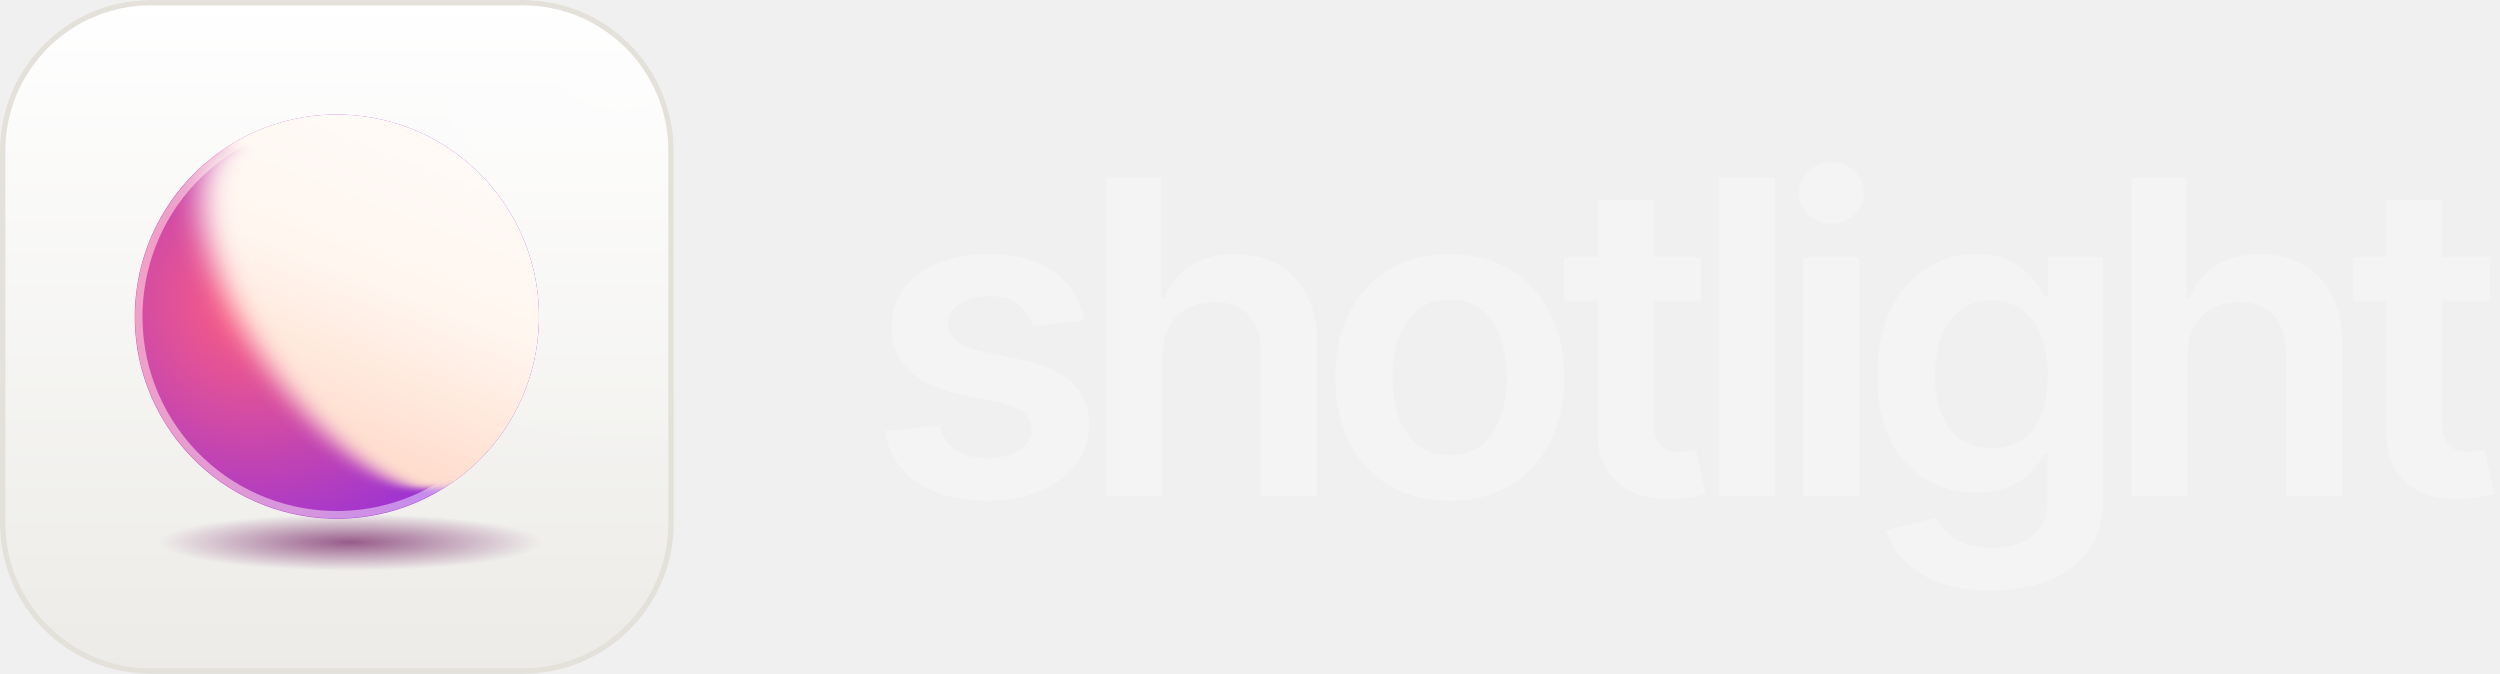
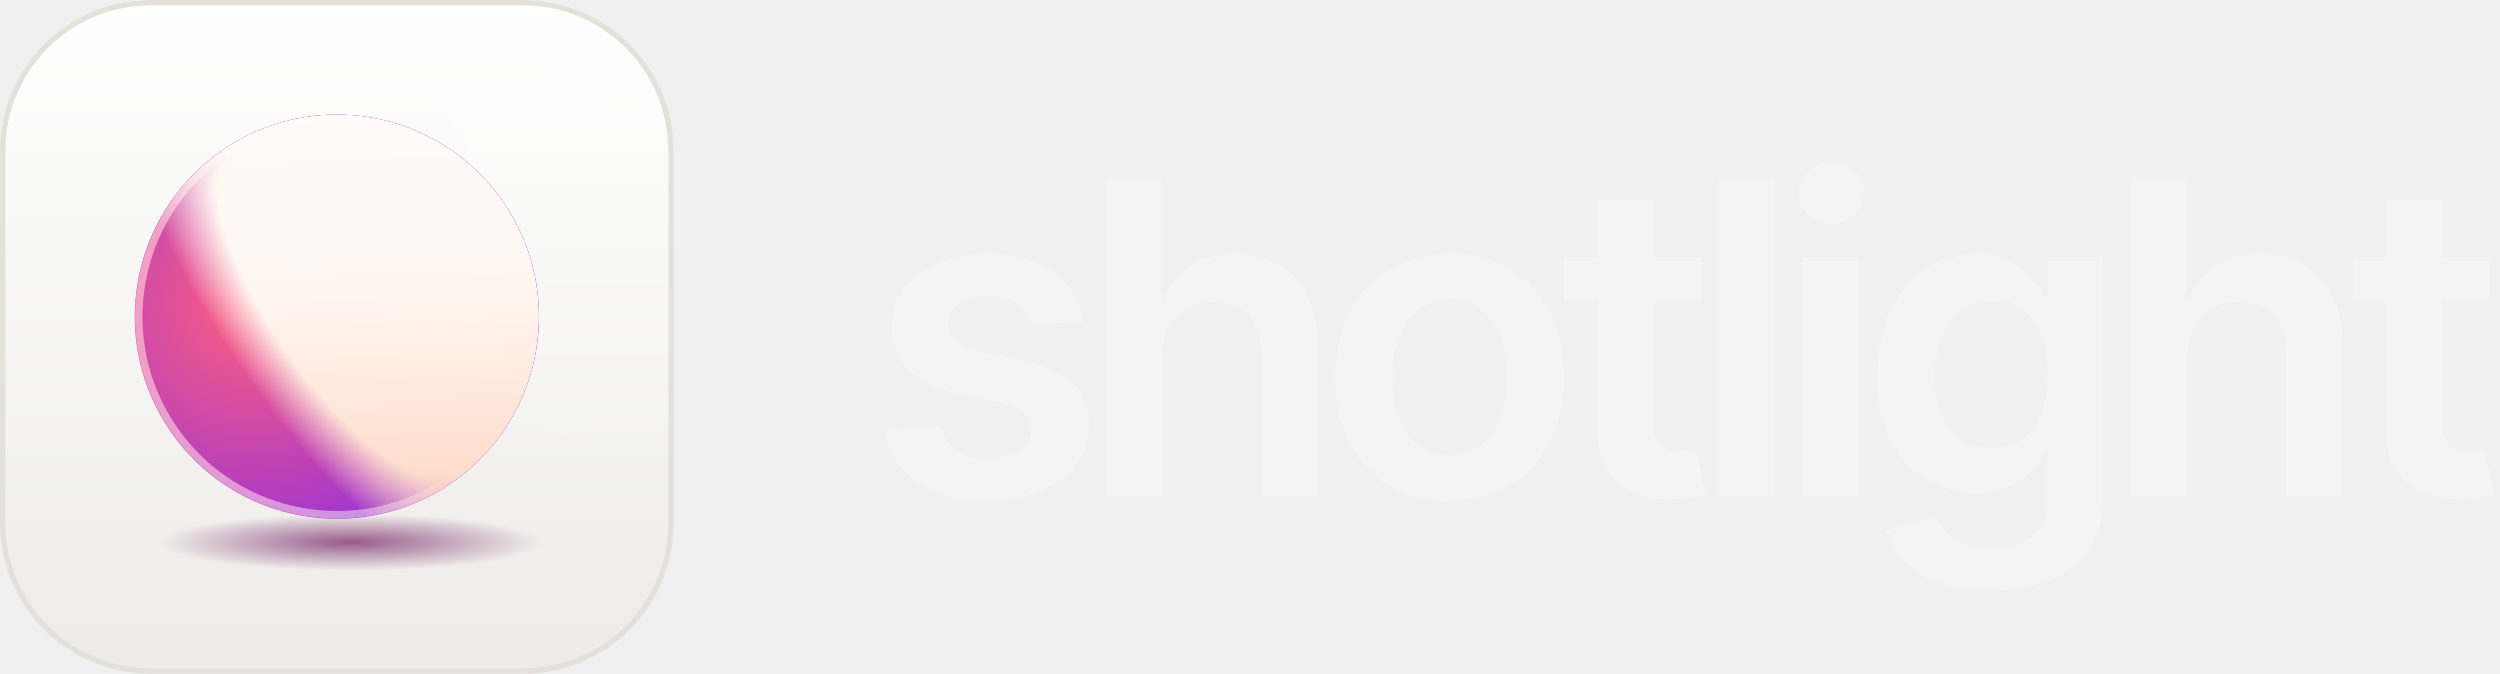
<svg xmlns="http://www.w3.org/2000/svg" viewBox="0 -113.38 571.46 154.00">
  <svg x="0" y="-113.38" width="154" height="154" viewBox="0 0 100 100">
    <defs>
      <linearGradient id="wdarklbg" x1="0" y1="0" x2="0" y2="1">
        <stop offset="0" stop-color="#ffffff" />
        <stop offset="1" stop-color="#ecebe7" />
      </linearGradient>
      <radialGradient id="wdarklgw" cx=".92" cy=".04" r=".75">
        <stop offset="0" stop-color="#fff" stop-opacity=".2" />
        <stop offset="1" stop-color="#fff" stop-opacity="0" />
      </radialGradient>
      <linearGradient id="wdarklgl" x1="0" y1="0" x2="0" y2="1">
        <stop offset="0" stop-color="#fff" stop-opacity=".22" />
        <stop offset=".5" stop-color="#fff" stop-opacity="0" />
      </linearGradient>
      <radialGradient id="wdarklsp" cx=".35" cy=".35" r=".75">
        <stop offset="0" stop-color="#ff5f7e" />
        <stop offset="1" stop-color="#8a2be2" />
      </radialGradient>
-       <linearGradient id="wdarkllt" x1="1" y1="0" x2="0" y2="1">
+       <linearGradient id="wdarkllt" gradientUnits="userSpaceOnUse" x1="90" y1="7" x2="37.400" y2="87">
        <stop offset="0" stop-color="#ffffff" />
        <stop offset=".55" stop-color="#fff6ef" />
        <stop offset="1" stop-color="#ffcdb8" />
      </linearGradient>
      <radialGradient id="wdarklfl" cx=".5" cy=".5" r=".5">
        <stop offset="0" stop-color="#7a2a6a" stop-opacity=".75" />
        <stop offset="1" stop-color="#7a2a6a" stop-opacity="0" />
      </radialGradient>
      <linearGradient id="wdarklrm" x1="0" y1="0" x2="1" y2="1">
        <stop offset="0" stop-color="#ffb0c2" />
        <stop offset="1" stop-color="#b48cff" />
      </linearGradient>
      <clipPath id="wdarklcl">
        <circle cx="50" cy="47" r="30" />
      </clipPath>
-       <filter id="wdarklbl" x="-20%" y="-20%" width="140%" height="140%">
-         <feGaussianBlur stdDeviation="1.6" />
-       </filter>
+       <radialGradient id="wdarklmg">
+         <stop offset="0" stop-color="#fff" />
+         <stop offset="0.562" stop-color="#fff" />
+         <stop offset="1" stop-color="#000" />
+       </radialGradient>
+       <mask id="wdarklmk" maskUnits="userSpaceOnUse" x="10" y="7" width="80" height="80">
+         <ellipse cx="50" cy="47" rx="16.128" ry="49.920" fill="url(#wdarklmg)" />
+         <rect x="50" y="7" width="40" height="80" fill="#fff" />
+       </mask>
    </defs>
    <rect width="100" height="100" rx="22.37" fill="url(#wdarklbg)" />
    <rect width="100" height="100" rx="22.37" fill="url(#wdarklgw)" />
    <rect x=".5" y=".5" width="99" height="99" rx="22.37" fill="none" stroke="url(#wdarklgl)" />
    <rect x=".4" y=".4" width="99.2" height="99.2" rx="21.97" fill="none" stroke="#e4e1db" stroke-width="0.8" />
    <ellipse cx="52" cy="80.5" rx="28.5" ry="4.2" fill="url(#wdarklfl)" />
    <g transform="rotate(-35 50 47)">
      <circle cx="50" cy="47" r="30" fill="url(#wdarklsp)" />
      <circle cx="50" cy="47" r="29.4" fill="none" stroke="url(#wdarklrm)" stroke-width="1.1" opacity=".9" />
      <g clip-path="url(#wdarklcl)">
-         <path d="M50 7H90V87H50V77A12.6 30 0 0 1 50 17Z" fill="url(#wdarkllt)" filter="url(#wdarklbl)" />
+         <rect x="10" y="7" width="80" height="80" fill="url(#wdarkllt)" mask="url(#wdarklmk)" />
      </g>
    </g>
  </svg>
  <path transform="translate(200 0)" fill="#f4f4f5" d="M47.80-40.09L47.80-40.09L36.13-38.87Q35.40-41.55 32.96-43.63Q30.52-45.70 26.07-45.70L26.07-45.70Q22.07-45.70 19.36-43.95Q16.65-42.19 16.65-39.45L16.65-39.45Q16.65-37.06 18.43-35.52Q20.21-33.98 24.37-33.06L24.37-33.06L33.69-31.10Q41.36-29.49 45.17-25.83Q48.97-22.17 48.97-16.36L48.97-16.36Q48.97-11.23 46.00-7.28Q43.02-3.32 37.77-1.12Q32.52 1.07 25.68 1.07L25.68 1.07Q15.67 1.07 9.59-3.15Q3.52-7.37 2.29-14.89L2.29-14.89L14.84-16.06Q15.67-12.40 18.48-10.52Q21.29-8.64 25.68-8.64L25.68-8.64Q30.27-8.64 33.06-10.52Q35.84-12.40 35.84-15.14L35.84-15.14Q35.84-19.73 28.52-21.39L28.52-21.39L19.19-23.34Q11.33-25.05 7.57-28.88Q3.81-32.71 3.81-38.67L3.81-38.67Q3.81-43.75 6.59-47.46Q9.38-51.17 14.36-53.22Q19.34-55.27 25.88-55.27L25.88-55.27Q35.50-55.27 40.99-51.15Q46.48-47.02 47.80-40.09ZM65.70-31.93L65.70-31.93L65.70 0L52.86 0L52.86-72.75L65.41-72.75L65.41-45.26L66.09-45.26Q68.00-49.90 72-52.59Q76.00-55.27 82.30-55.27L82.30-55.27Q87.97-55.27 92.19-52.88Q96.41-50.49 98.76-45.90Q101.10-41.31 101.10-34.72L101.10-34.72L101.10 0L88.21 0L88.21-32.71Q88.21-38.28 85.38-41.33Q82.55-44.38 77.47-44.38L77.47-44.38Q74.05-44.38 71.39-42.92Q68.73-41.46 67.21-38.70Q65.70-35.94 65.70-31.93ZM131.35 1.07L131.35 1.07Q123.35 1.07 117.49-2.44Q111.63-5.96 108.43-12.30Q105.23-18.65 105.23-27.05L105.23-27.05Q105.23-35.50 108.43-41.87Q111.63-48.24 117.49-51.76Q123.35-55.27 131.35-55.27L131.35-55.27Q139.36-55.27 145.22-51.76Q151.08-48.24 154.30-41.87Q157.53-35.50 157.53-27.05L157.53-27.05Q157.53-18.65 154.30-12.30Q151.08-5.96 145.22-2.44Q139.36 1.07 131.35 1.07ZM131.35-9.28L131.35-9.28Q135.80-9.28 138.68-11.65Q141.56-14.01 143.00-18.07Q144.44-22.12 144.44-27.05L144.44-27.05Q144.44-32.08 143.00-36.13Q141.56-40.19 138.68-42.55Q135.80-44.92 131.35-44.92L131.35-44.92Q127.01-44.92 124.08-42.55Q121.15-40.19 119.71-36.13Q118.27-32.08 118.27-27.05L118.27-27.05Q118.27-22.12 119.71-18.07Q121.15-14.01 124.08-11.65Q127.01-9.28 131.35-9.28ZM157.50-54.59L188.80-54.59L188.80-44.63L157.50-44.63L157.50-54.59ZM165.17-14.31L165.17-67.58L178.01-67.58L178.01-16.41Q178.01-13.18 179.43-11.65Q180.84-10.11 183.92-10.11L183.92-10.11Q184.75-10.11 185.78-10.25Q186.80-10.40 187.63-10.60L187.63-10.60L189.83-0.54Q187.78 0.10 185.68 0.42Q183.58 0.73 181.48 0.73L181.48 0.73Q173.86 0.73 169.52-3.30Q165.17-7.32 165.17-14.31L165.17-14.31ZM192.88-72.75L205.72-72.75L205.72 0L192.88 0L192.88-72.75ZM225.04 0L212.20 0L212.20-54.59L225.04-54.59L225.04 0ZM218.64-62.26L218.64-62.26Q215.57-62.26 213.37-64.31Q211.17-66.36 211.17-69.24L211.17-69.24Q211.17-72.17 213.37-74.22Q215.57-76.27 218.64-76.27L218.64-76.27Q221.67-76.27 223.87-74.22Q226.06-72.17 226.06-69.29L226.06-69.29Q226.06-66.36 223.87-64.31Q221.67-62.26 218.64-62.26ZM255.14 21.58L255.14 21.58Q244.74 21.58 238.79 17.55Q232.83 13.53 231.12 7.81L231.12 7.81L242.64 4.98Q243.43 6.59 244.94 8.18Q246.45 9.77 248.99 10.82Q251.53 11.87 255.39 11.87L255.39 11.87Q260.86 11.87 264.45 9.20Q268.04 6.54 268.04 0.54L268.04 0.54L268.04-9.77L267.30-9.77Q266.38-7.81 264.47-5.74Q262.57-3.66 259.47-2.22Q256.37-0.78 251.63-0.78L251.63-0.78Q245.38-0.78 240.28-3.76Q235.17-6.74 232.17-12.65Q229.17-18.55 229.17-27.44L229.17-27.44Q229.17-36.43 232.17-42.63Q235.17-48.83 240.30-52.05Q245.43-55.27 251.73-55.27L251.73-55.27Q256.51-55.27 259.64-53.66Q262.76-52.05 264.62-49.78Q266.47-47.51 267.50-45.56L267.50-45.56L268.18-45.56L268.18-54.59L280.73-54.59L280.73 0.88Q280.73 7.86 277.41 12.45Q274.09 17.04 268.30 19.31Q262.52 21.58 255.14 21.58ZM255.24-10.89L255.24-10.89Q261.39-10.89 264.74-15.31Q268.08-19.73 268.08-27.54L268.08-27.54Q268.08-32.71 266.62-36.57Q265.15-40.43 262.27-42.58Q259.39-44.73 255.24-44.73L255.24-44.73Q250.95-44.73 248.06-42.48Q245.18-40.23 243.74-36.35Q242.30-32.47 242.30-27.54L242.30-27.54Q242.30-22.56 243.77-18.80Q245.23-15.04 248.14-12.96Q251.04-10.89 255.24-10.89ZM300.04-31.93L300.04-31.93L300.04 0L287.20 0L287.20-72.75L299.75-72.75L299.75-45.26L300.44-45.26Q302.34-49.90 306.34-52.59Q310.35-55.27 316.65-55.27L316.65-55.27Q322.31-55.27 326.53-52.88Q330.76-50.49 333.10-45.90Q335.45-41.31 335.45-34.72L335.45-34.72L335.45 0L322.55 0L322.55-32.71Q322.55-38.28 319.72-41.33Q316.89-44.38 311.81-44.38L311.81-44.38Q308.39-44.38 305.73-42.92Q303.07-41.46 301.56-38.70Q300.04-35.94 300.04-31.93ZM337.82-54.59L369.12-54.59L369.12-44.63L337.82-44.63L337.82-54.59ZM345.48-14.31L345.48-67.58L358.32-67.58L358.32-16.41Q358.32-13.18 359.74-11.65Q361.16-10.11 364.23-10.11L364.23-10.11Q365.06-10.11 366.09-10.25Q367.11-10.40 367.94-10.60L367.94-10.60L370.14-0.54Q368.09 0.10 365.99 0.42Q363.89 0.73 361.79 0.73L361.79 0.73Q354.17 0.73 349.83-3.30Q345.48-7.32 345.48-14.31L345.48-14.31Z" />
</svg>
